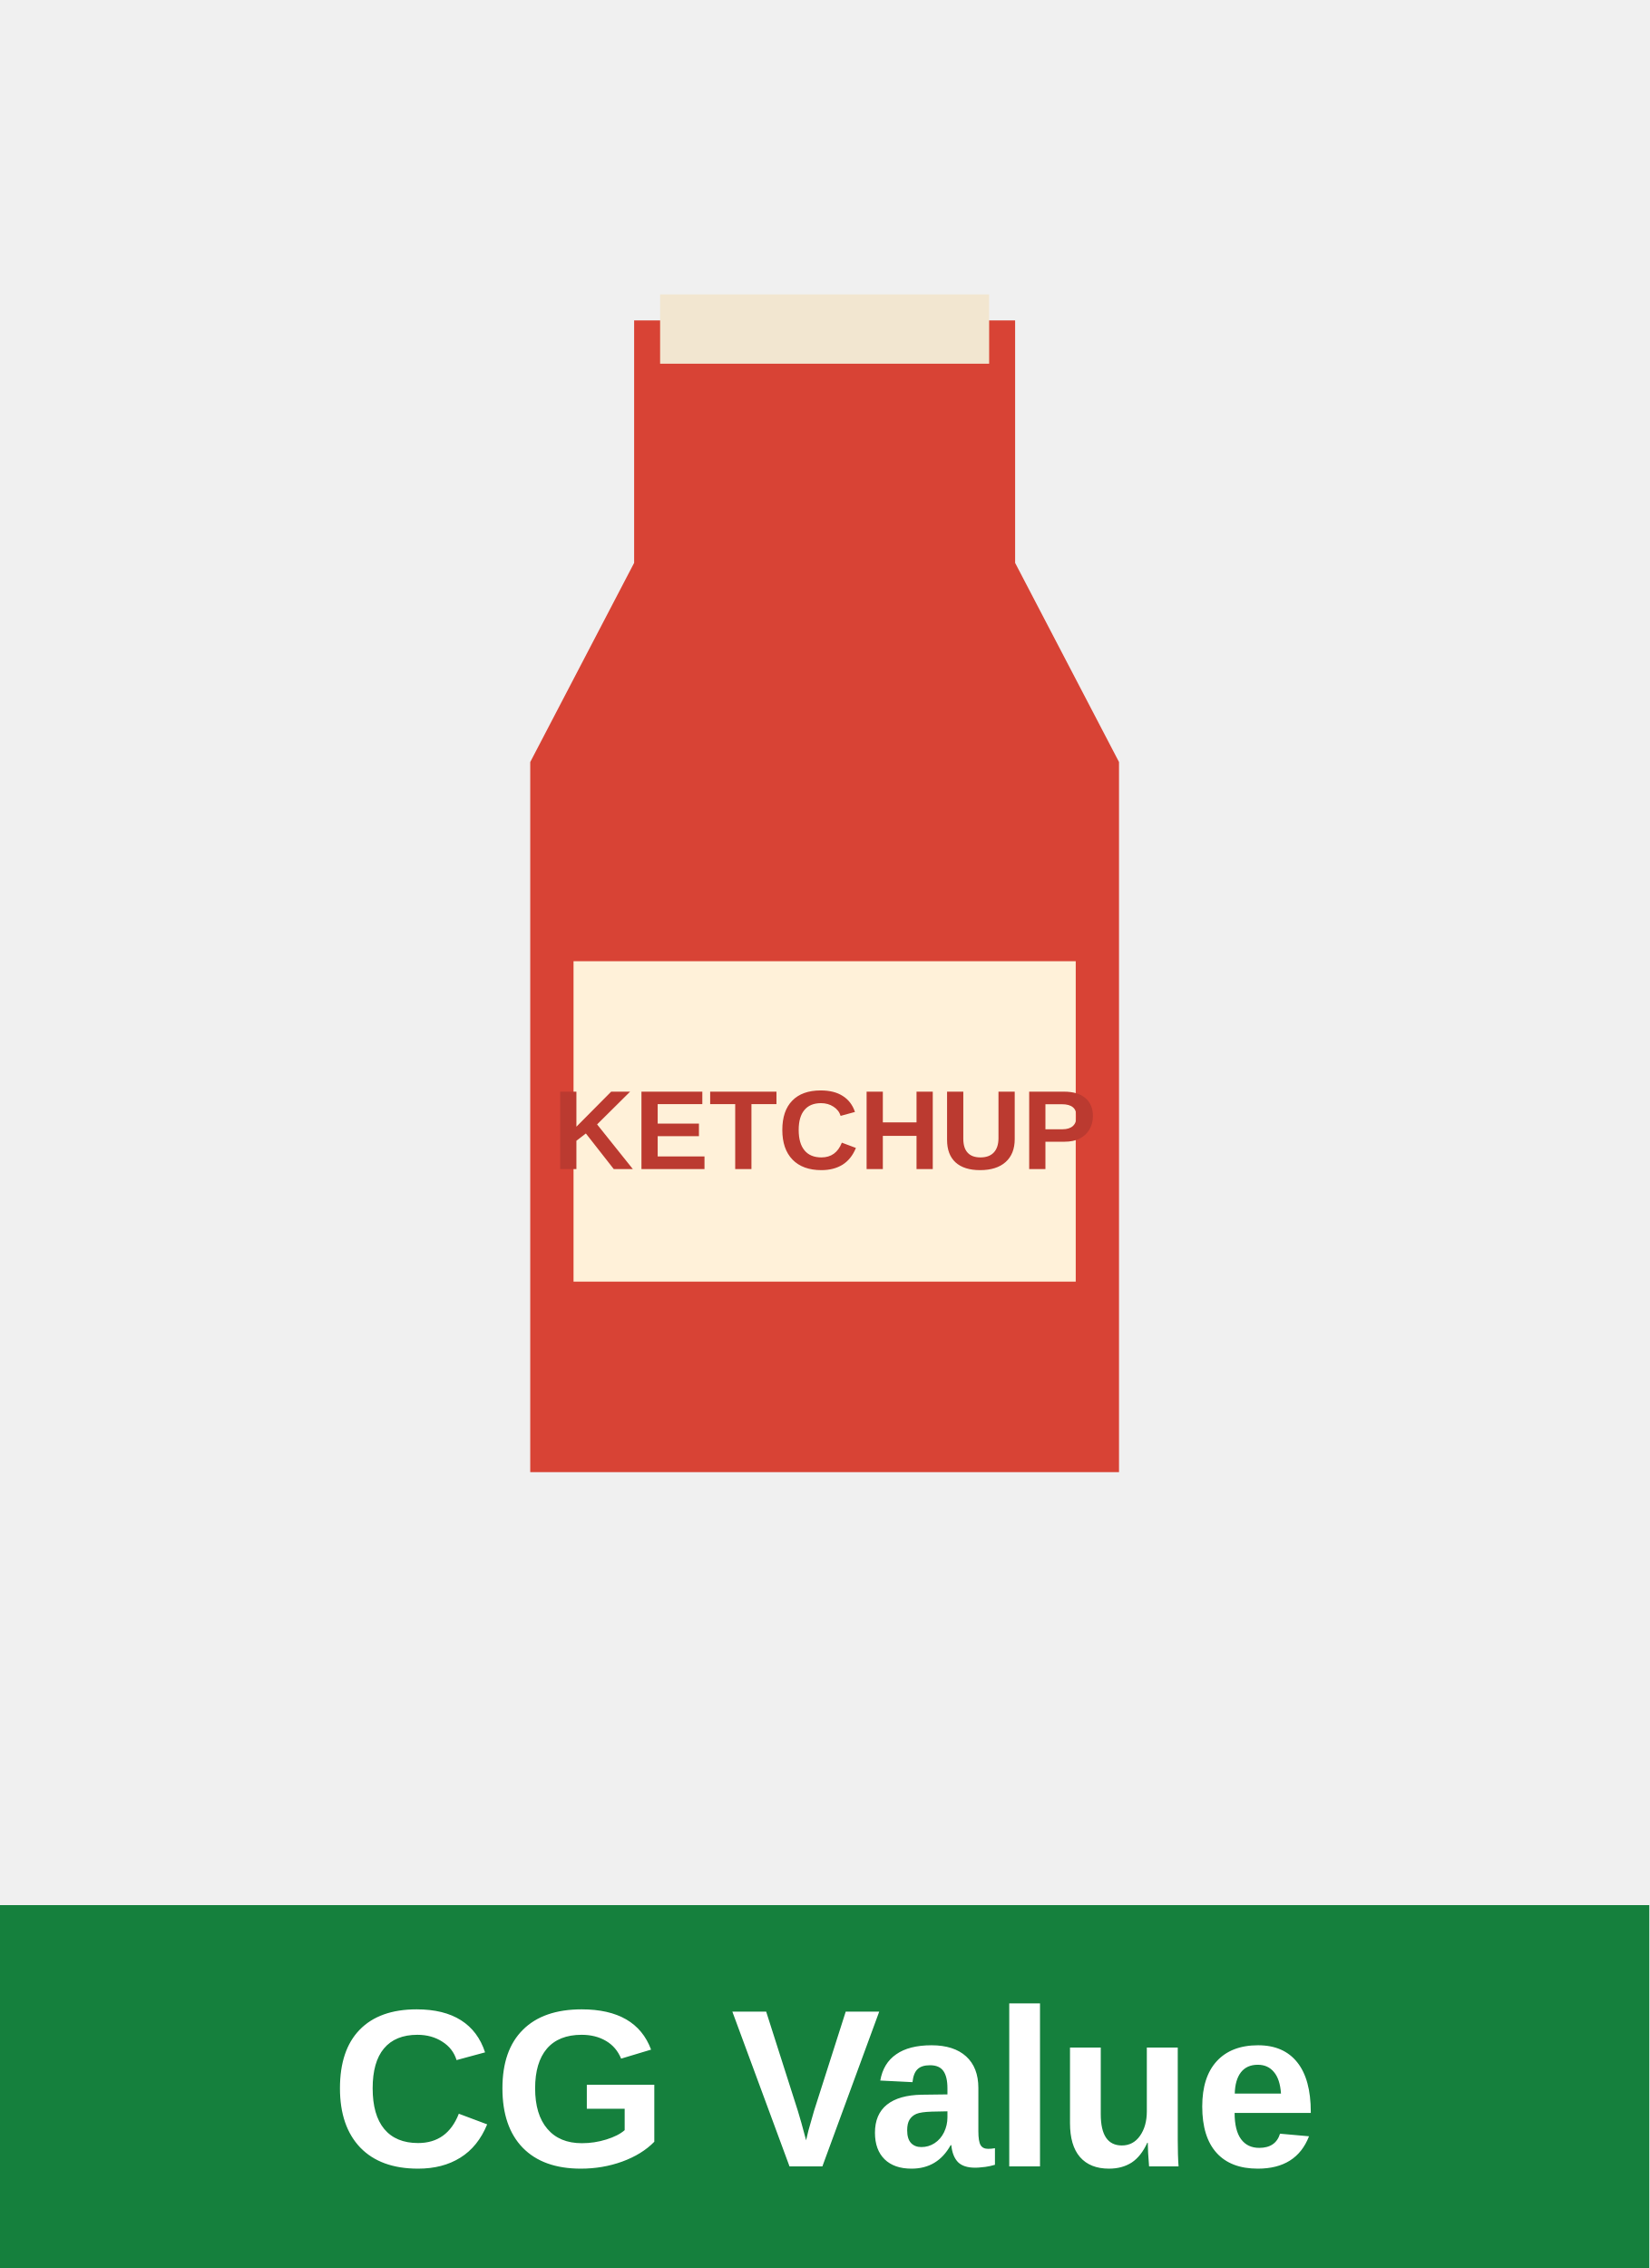
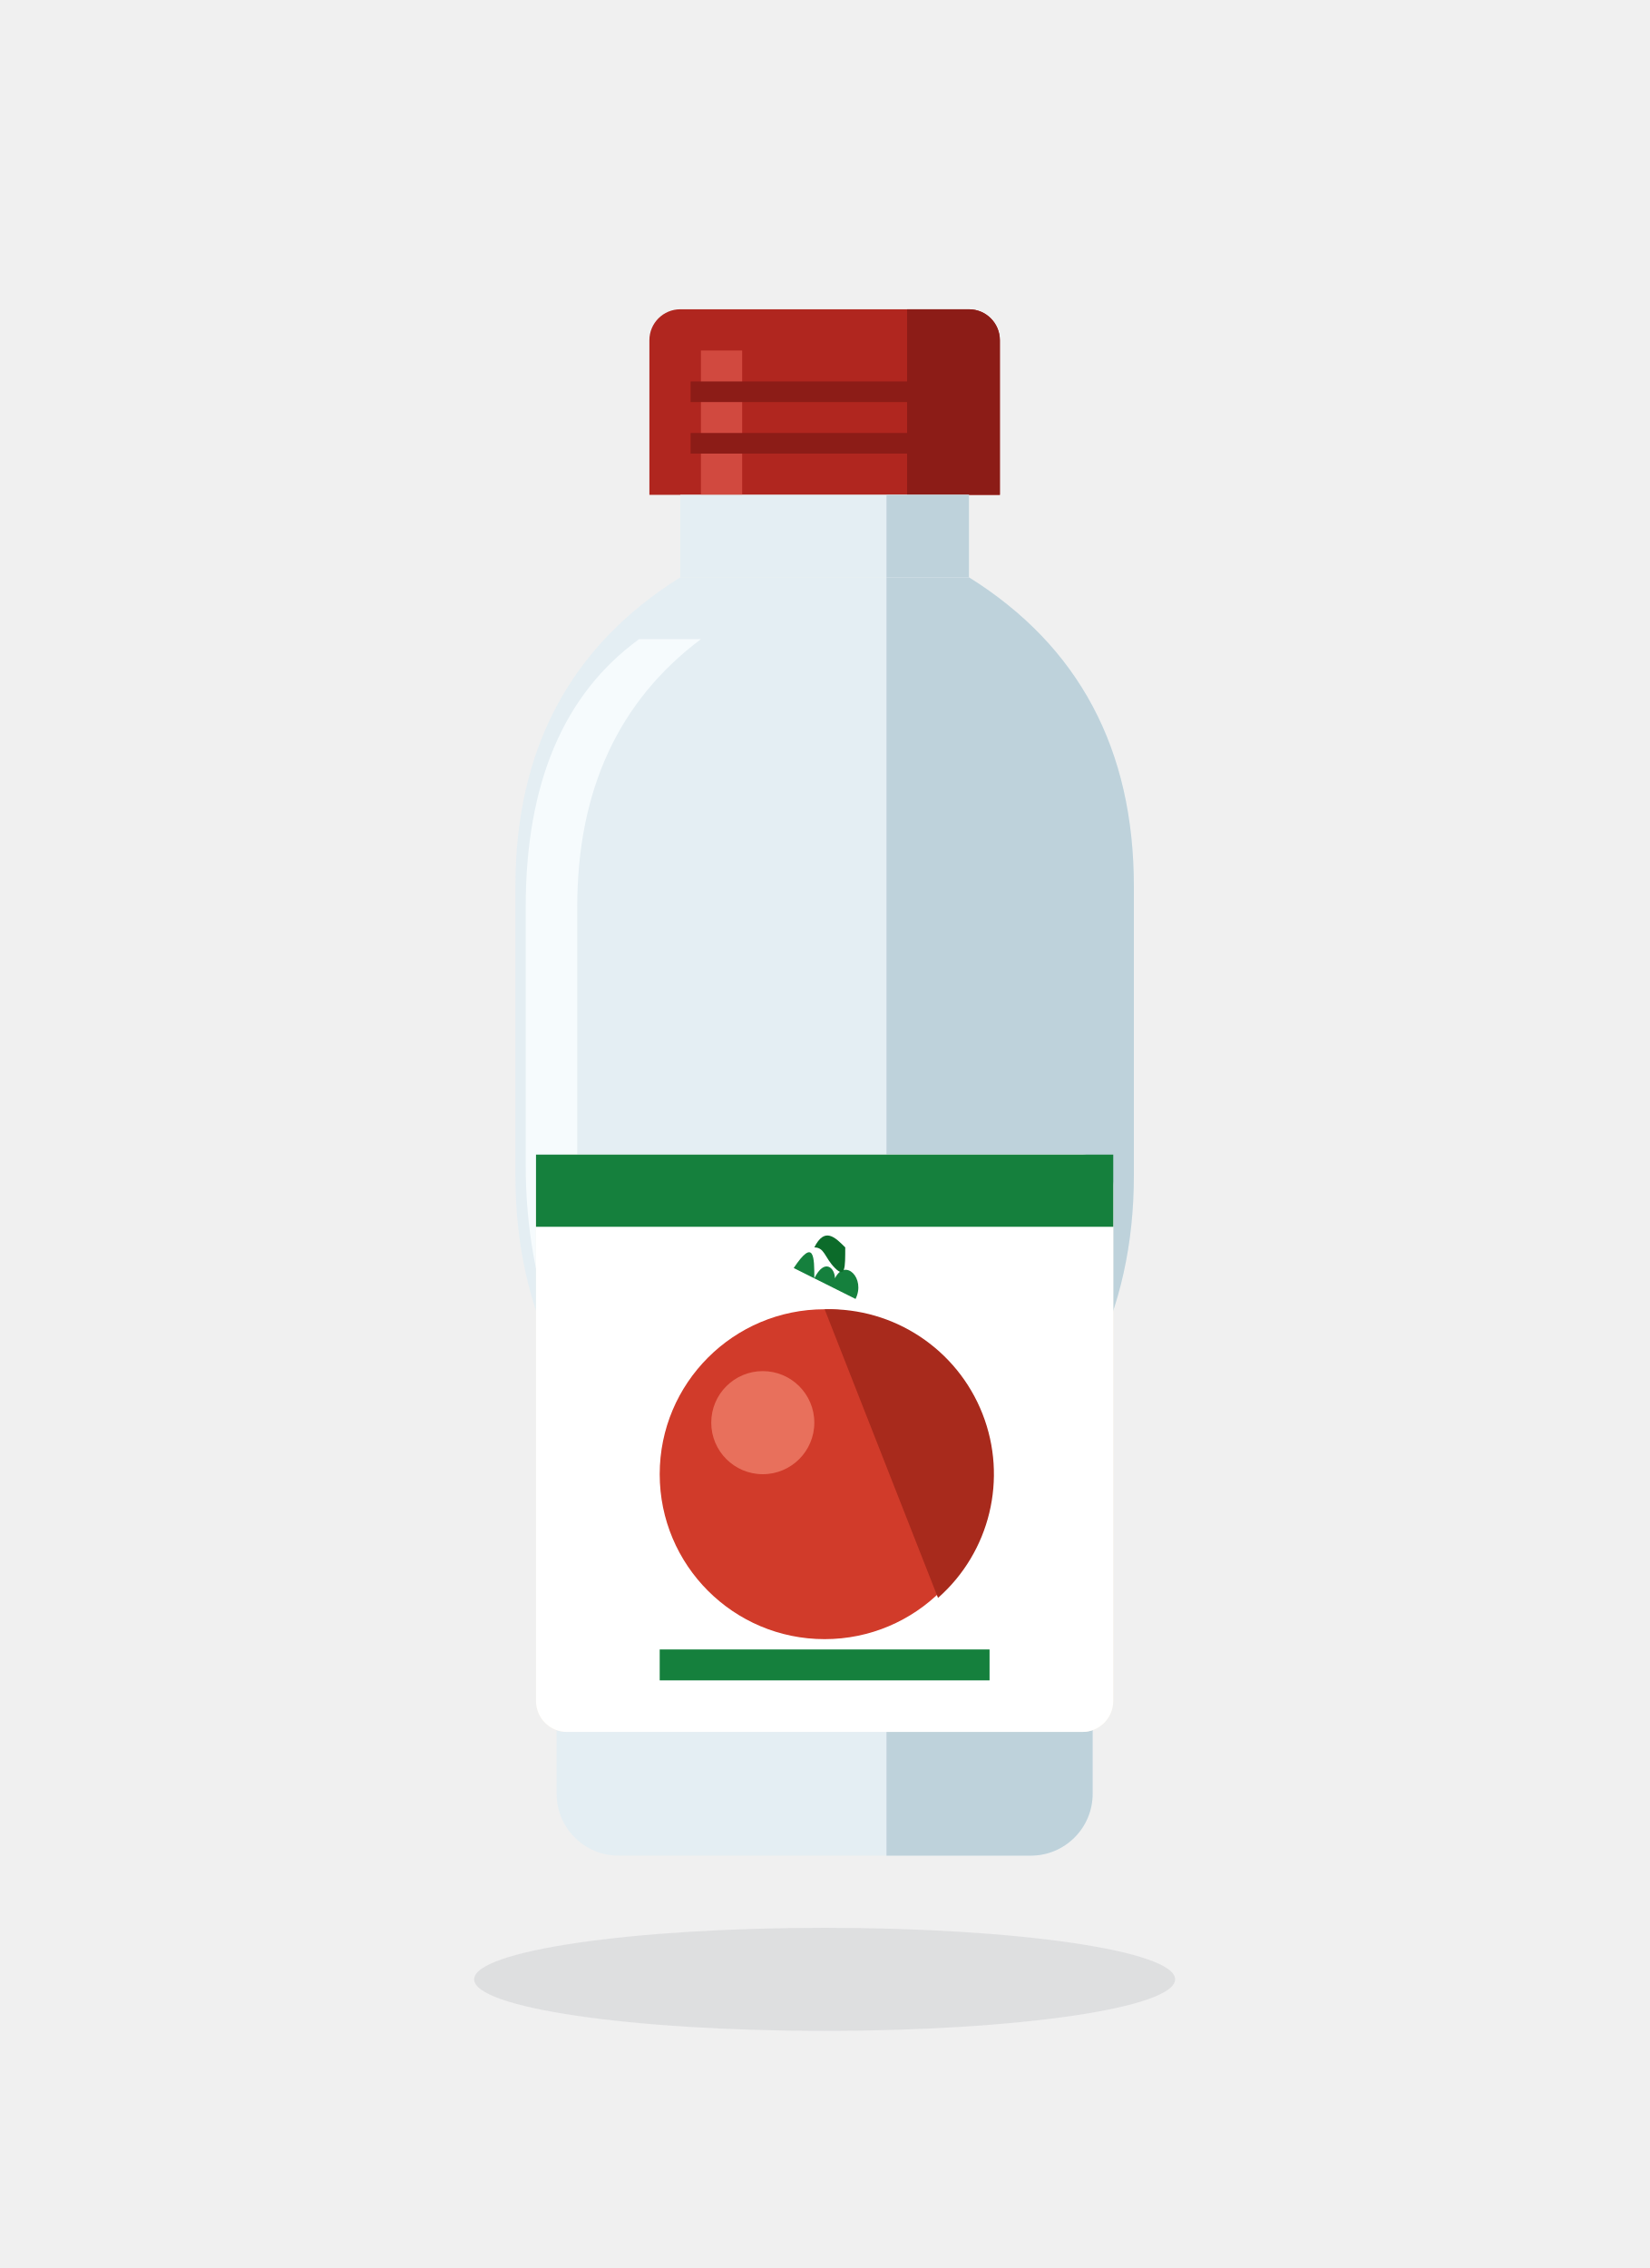
<svg xmlns="http://www.w3.org/2000/svg" viewBox="0 0 160 220">
-   <g transform="translate(80 0) scale(0.84) translate(-80 0)">
-     <path d="M58 37h44v28l12 23v82H46V88l12-23z" fill="#d84335" />
-     <path d="M61 38h38" stroke="#f2e6d0" stroke-width="8" />
-     <path d="M51 111h58v37H51z" fill="#fff1d9" />
-     <text x="80" y="135" text-anchor="middle" font-family="Arial" font-size="13" font-weight="700" fill="#bb3a30">KETCHUP</text>
+   <g id="item">
+     <ellipse cx="80" cy="192" rx="34" ry="5" fill="#0f172a" opacity="0.08" />
+     <path d="M66 30h28a3 3 0 0 1 3 3v15H63V33a3 3 0 0 1 3-3z" fill="#b0261f" />
+     <path d="M88 30h6a3 3 0 0 1 3 3v15h-9z" fill="#8c1c17" />
+     <path d="M68 34h4v14h-4z" fill="#d1493f" />
+     <path d="M67 38h26" fill="none" stroke="#8c1c17" stroke-width="2" />
+     <path d="M67 43h26" fill="none" stroke="#8c1c17" stroke-width="2" />
+     <path d="M66 48h28v8H66z" fill="#e4eef3" />
+     <path d="M86 48h8v8h-8z" fill="#bed2db" />
+     <path d="M66 56q-16 10-16 30v28q0 10 4 18v42a6 6 0 0 0 6 6h40a6 6 0 0 0 6-6v-42q4-8 4-18V86q0-20-16-30z" fill="#e4eef3" />
+     <path d="M94 56q16 10 16 30v28q0 10-4 18v42a6 6 0 0 1-6 6H86V56z" fill="#bed2db" />
+     <path d="M68 62q-12 9-12 26v26q0 9 3 16h-5q-3-8-3-17V88q0-18 11-26z" fill="#f6fbfd" />
  </g>
-   <g>
-     <rect x="0" y="184.8" width="160" height="35.2" fill="#15803d" />
-     <text x="80" y="210.144" text-anchor="middle" font-family="Arial,Helvetica,sans-serif" font-weight="bold" font-size="21.824" fill="#ffffff">CG Value</text>
+   <g id="label">
+     <rect x="52" y="112" width="56" height="56" rx="3" fill="#f7efe2" />
+   </g>
+   <g id="brand-cg">
+     <rect x="52" y="112" width="56" height="56" rx="3" fill="#ffffff" />
+     <path d="M52 112h56v7H52z" fill="#15803d" />
+     <circle cx="80" cy="143" r="16" fill="#d13b2a" />
+     <path d="M80 127a16 16 0 0 1 11 28z" fill="#a82a1c" />
+     <circle cx="74" cy="138" r="5" fill="#e8705c" />
+     <path d="M77 123c2-3 2-1 2 1 1-2 2-1 2 0 1-2 3 0 2 2" fill="#15803d" />
+     <path d="M79 121c1-2 2-1 3 0 0 2 0 3-1 2-1-1-1-2-2-2z" fill="#0c6b2a" />
+     <path d="M64 160h32v3H64z" fill="#15803d" />
  </g>
</svg>
